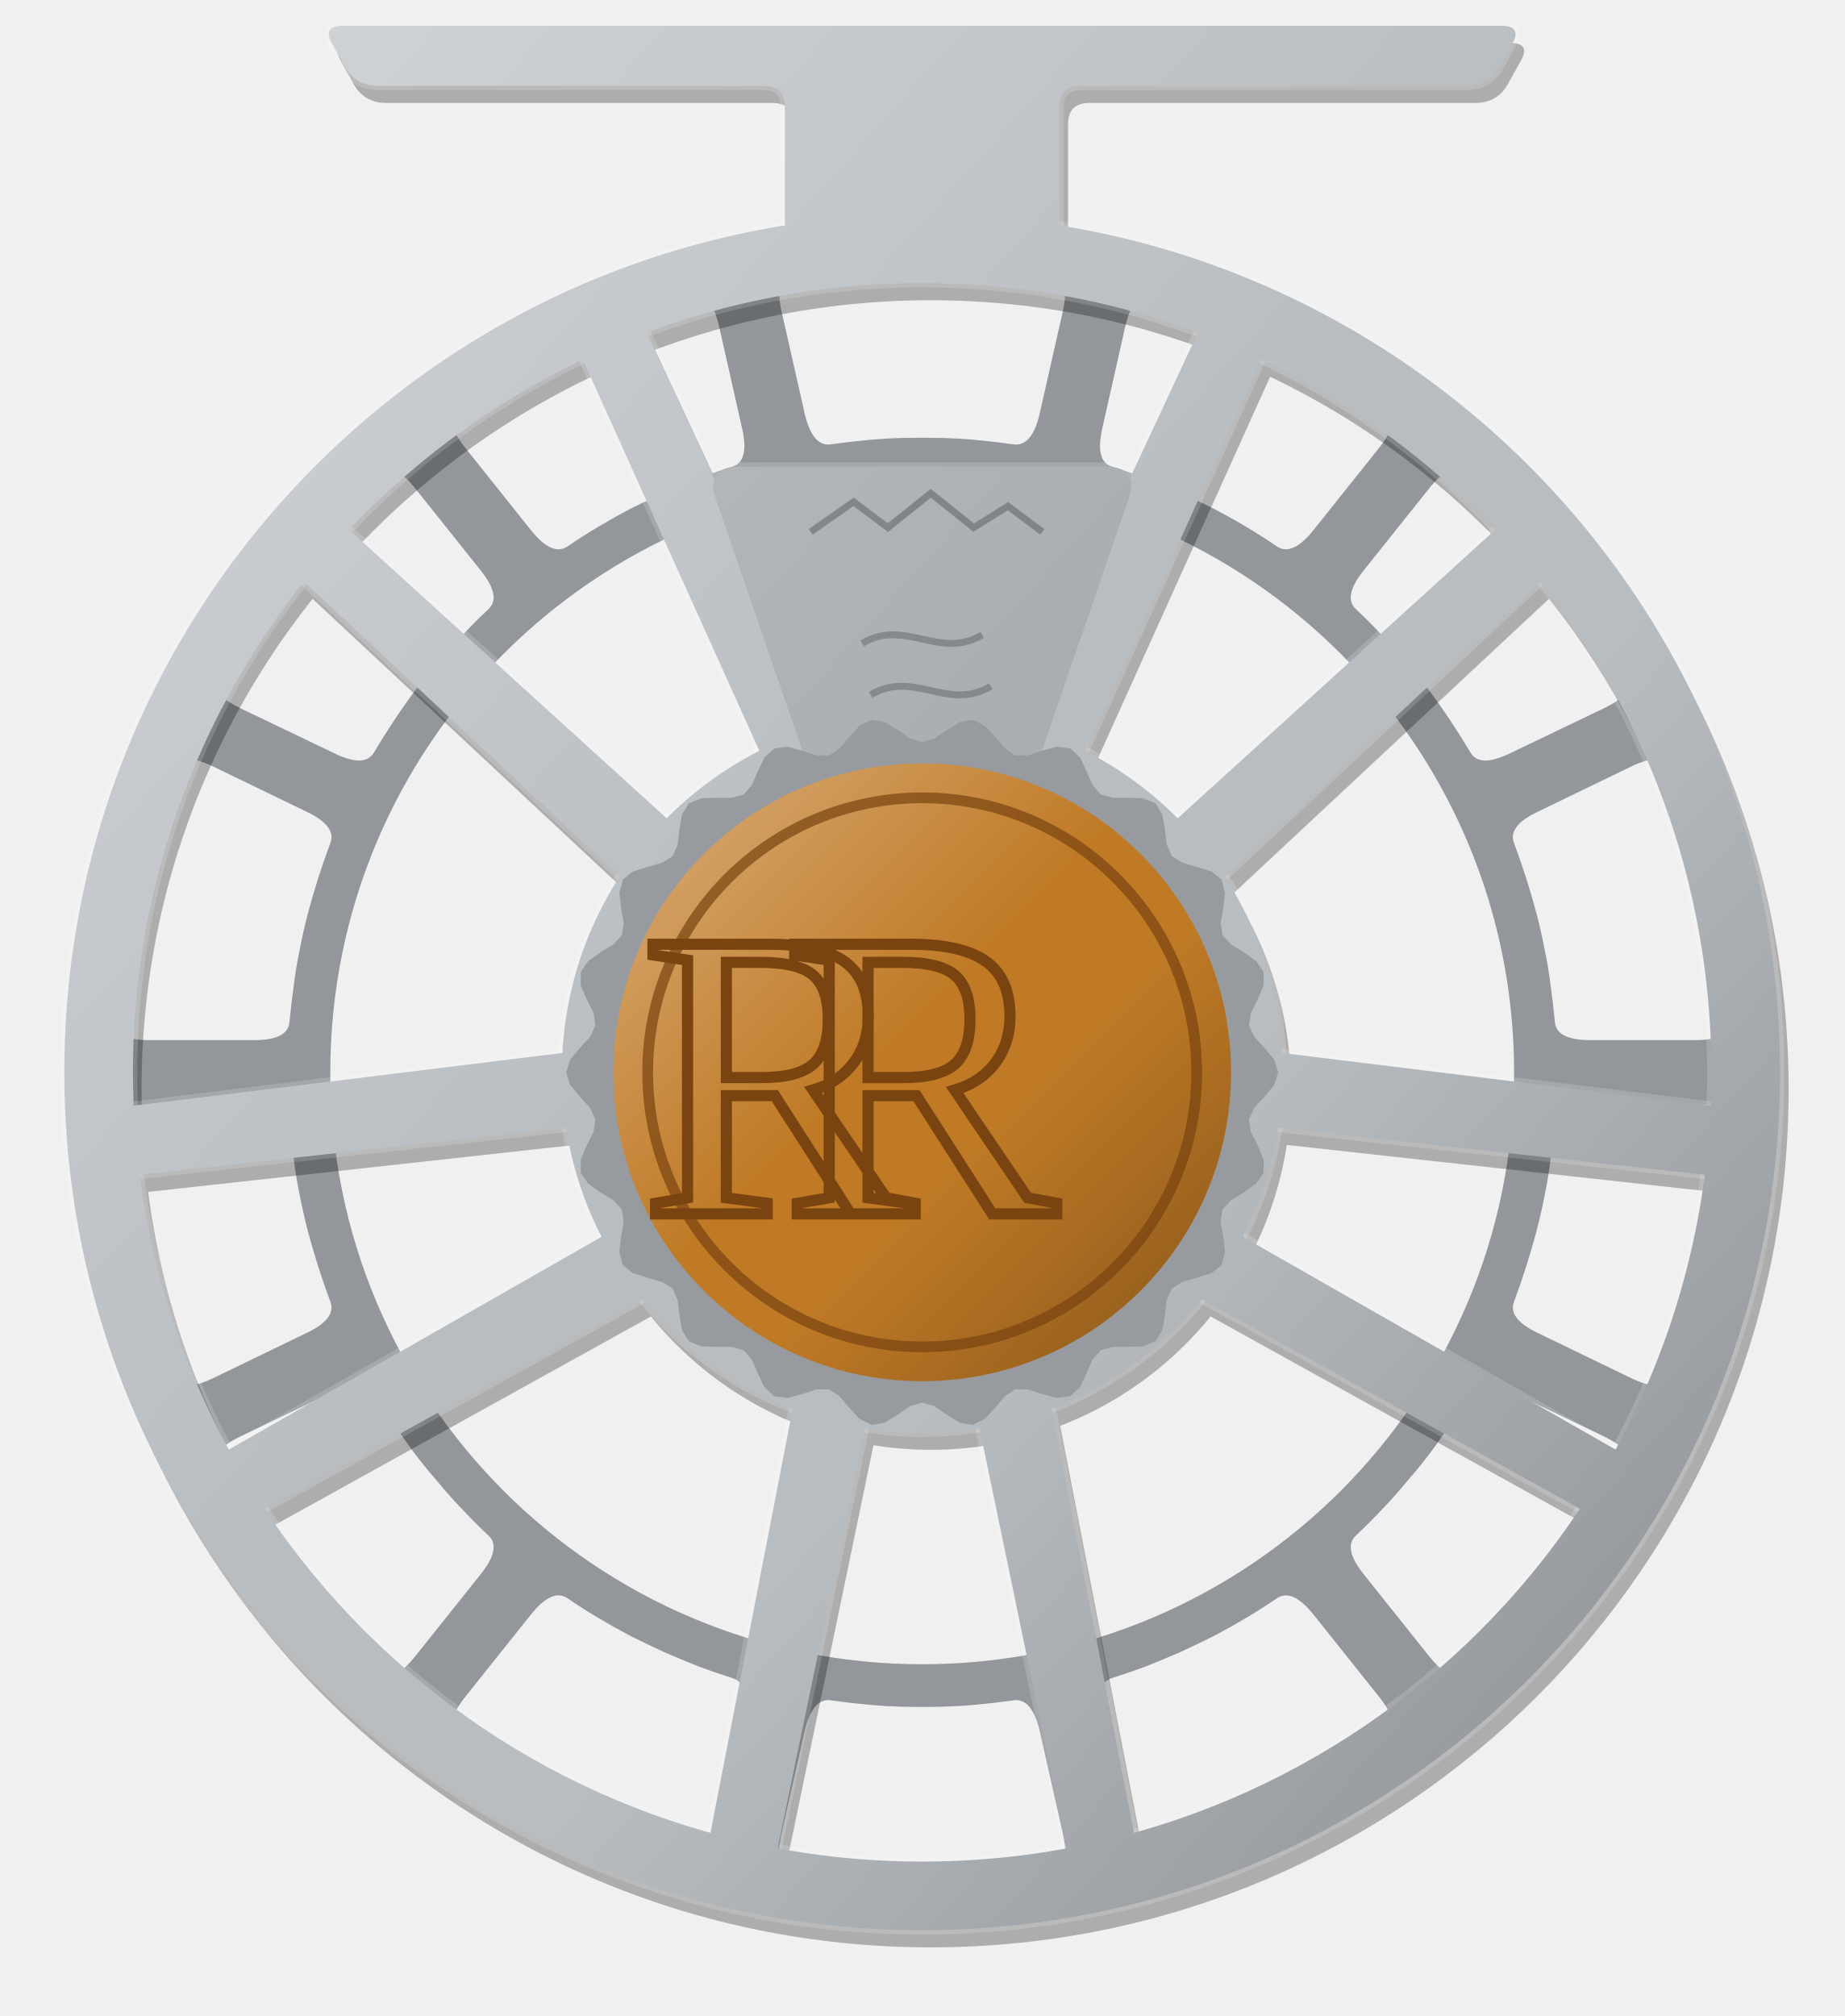
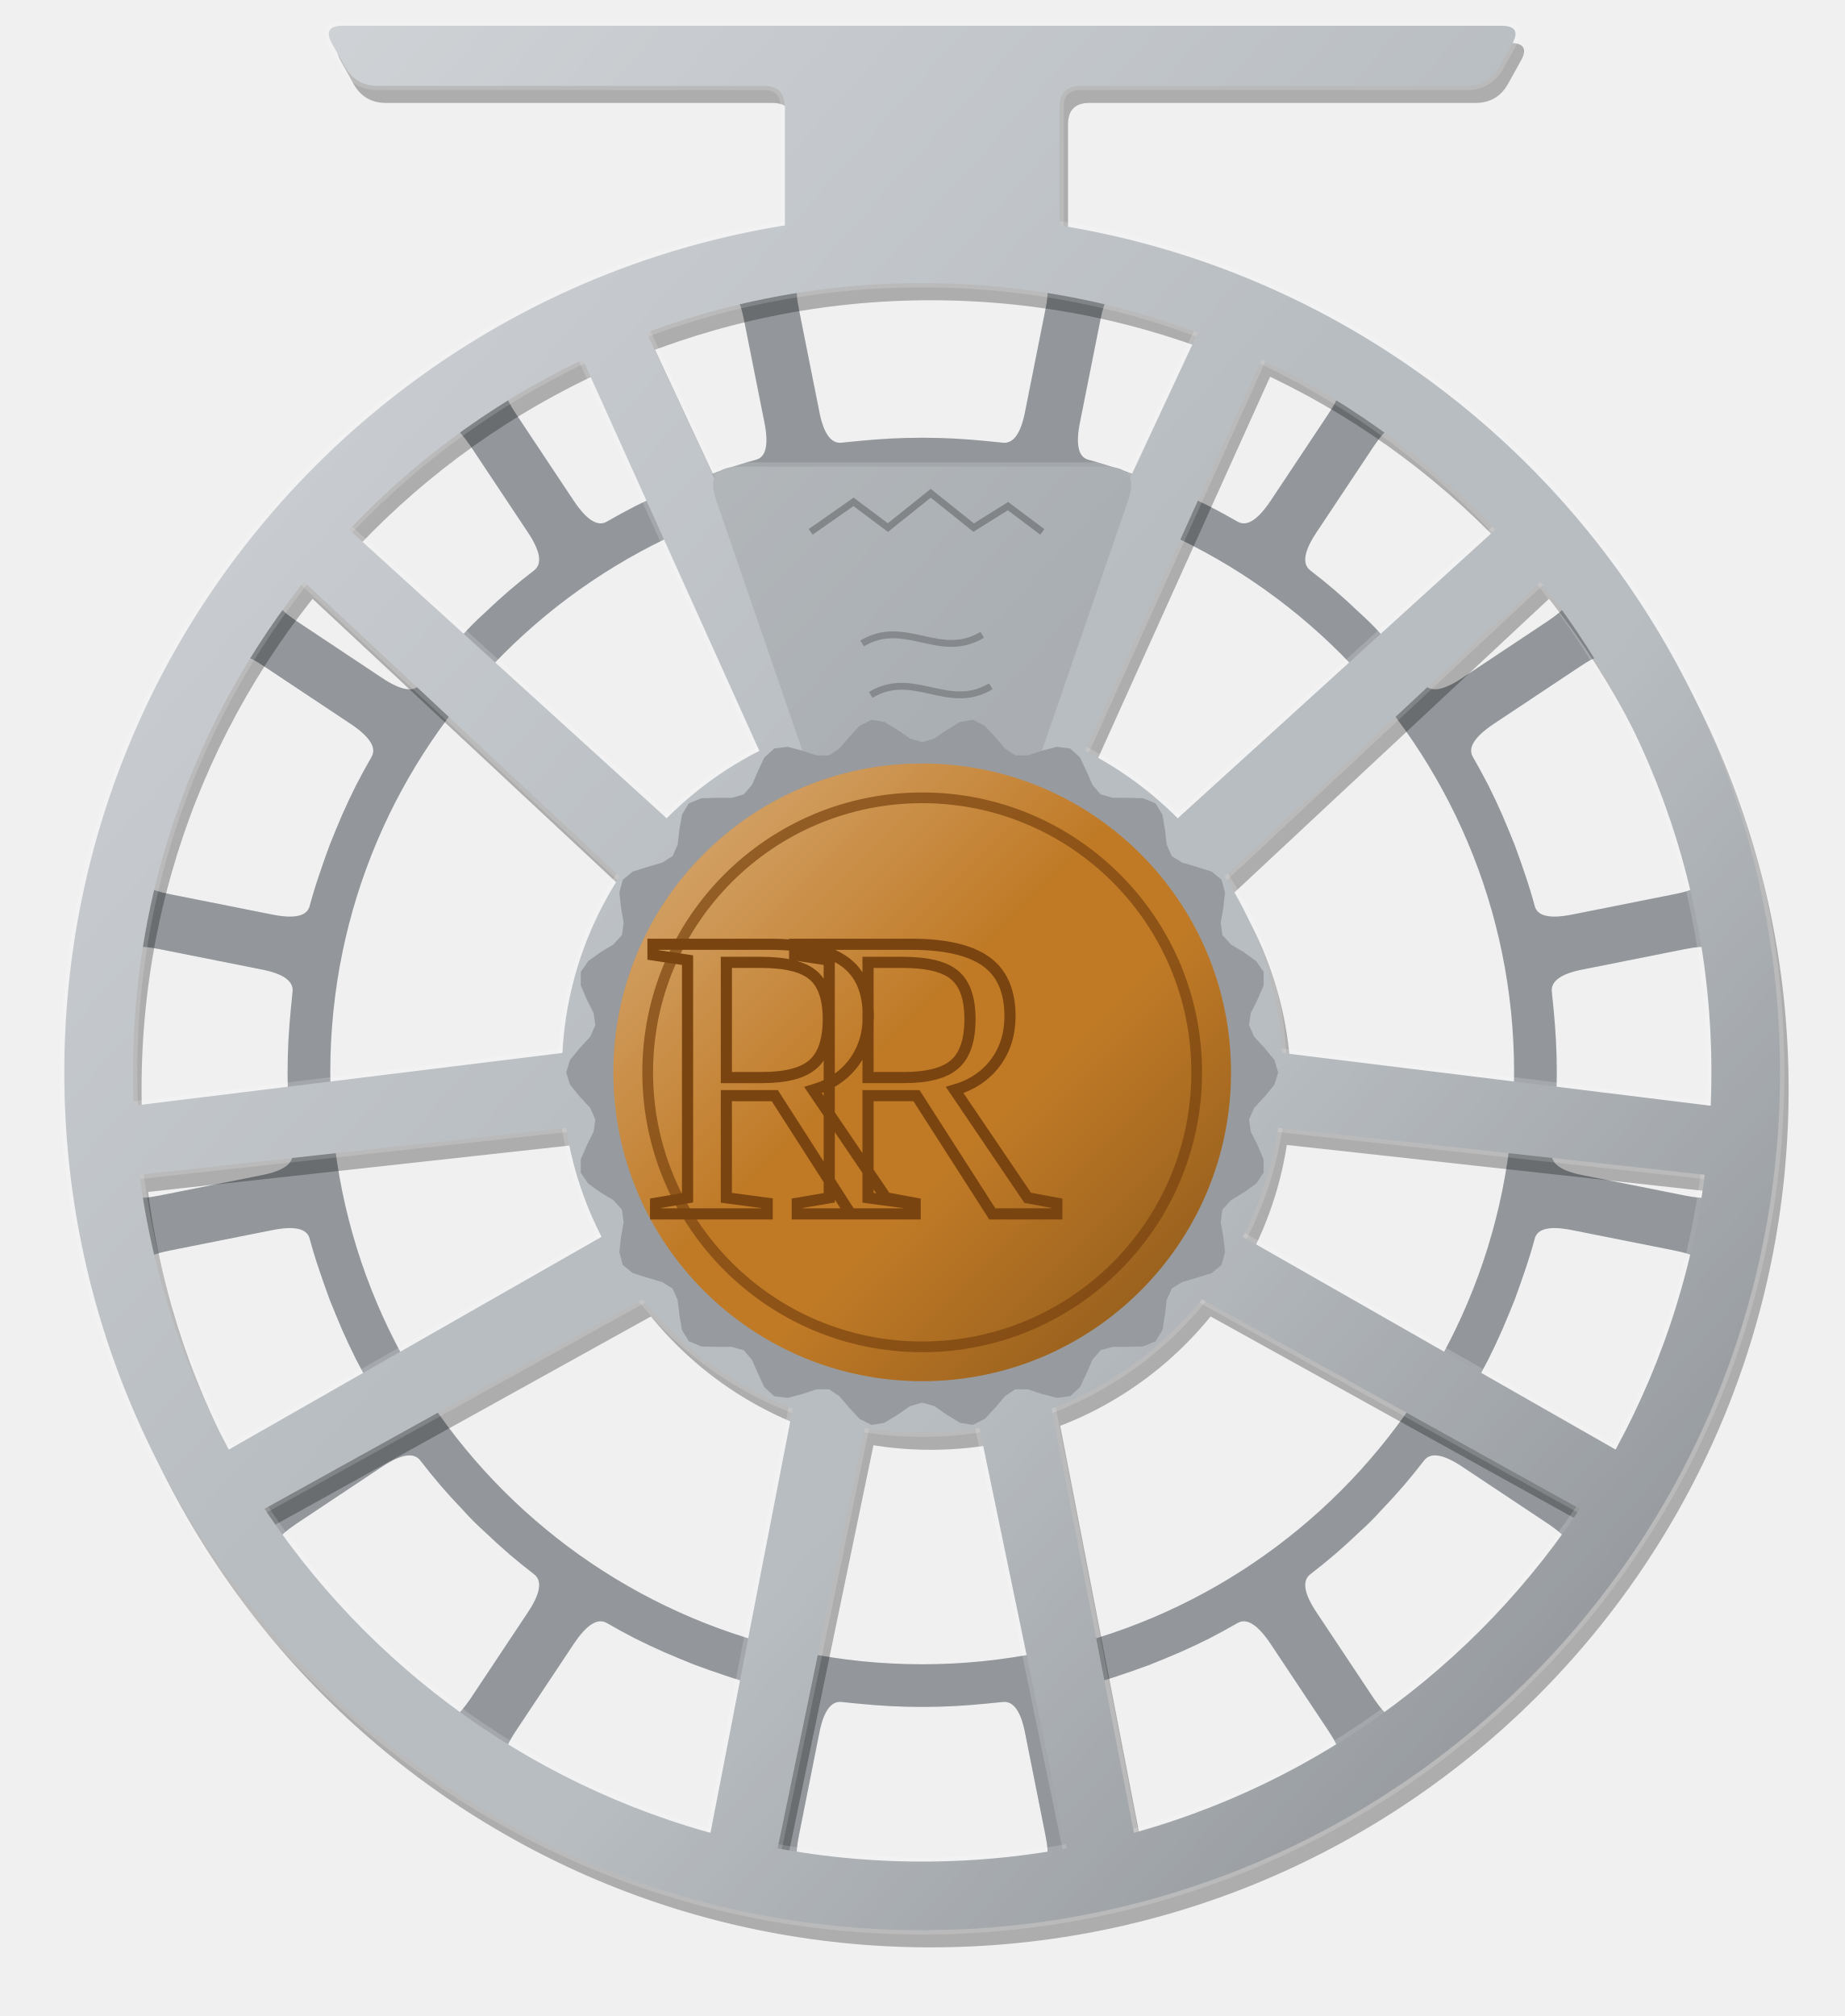
<svg xmlns="http://www.w3.org/2000/svg" viewBox="-215 -250 430 470" color="#b8bdc2">
  <defs>
    <linearGradient id="sheen" x1="0" y1="0" x2="1" y2="1">
      <stop offset="0" stop-color="#fff" stop-opacity=".4" />
      <stop offset=".45" stop-color="#fff" stop-opacity="0" />
      <stop offset=".6" stop-color="#000" stop-opacity="0" />
      <stop offset="1" stop-color="#000" stop-opacity=".3" />
    </linearGradient>
    <g id="back" fill-rule="evenodd">
-       <path d="M-186 0a186 186 0 1 0 372 0a186 186 0 1 0 -372 0ZM-138 0a138 138 0 1 0 276 0a138 138 0 1 0 -276 0ZM47.3 -173.7Q49.1 -181.5 52.4 -180.5L52.4 -180.5Q55.8 -179.5 59.1 -178.4L59.1 -178.4Q62.4 -177.4 65.6 -176.1L65.6 -176.1Q68.9 -174.9 72.1 -173.6L72.1 -173.6Q75.3 -172.3 78.4 -170.8L78.4 -170.8Q81.6 -169.4 84.7 -167.8L84.7 -167.8Q87.8 -166.3 90.8 -164.6L90.8 -164.6Q93.8 -162.9 96.8 -161.1L96.8 -161.1Q99.8 -159.3 102.7 -157.4L102.7 -157.4Q105.6 -155.5 108.4 -153.5L108.4 -153.5Q111.3 -151.5 106.3 -145.3L91.3 -126.5Q86.3 -120.2 82.7 -122.6L82.7 -122.6Q79.2 -125 75.5 -127.2L75.5 -127.2Q71.8 -129.4 68 -131.4L68 -131.4Q64.2 -133.3 60.3 -135.1L60.3 -135.1Q56.4 -136.8 52.4 -138.4L52.4 -138.4Q48.4 -139.9 44.3 -141.2L44.3 -141.2Q40.2 -142.4 42 -150.2ZM118 -135.9Q123 -142.2 125.6 -139.9L125.6 -139.9Q128.1 -137.6 130.6 -135.1L130.6 -135.1Q133.1 -132.7 135.5 -130.2L135.5 -130.2Q137.9 -127.7 140.3 -125.1L140.3 -125.1Q142.6 -122.6 144.8 -119.9L144.8 -119.9Q147 -117.2 149.1 -114.5L149.1 -114.5Q151.2 -111.7 153.2 -108.9L153.2 -108.9Q155.2 -106.1 157.1 -103.2L157.1 -103.2Q159 -100.3 160.8 -97.3L160.8 -97.3Q162.6 -94.3 164.3 -91.3L164.3 -91.3Q166 -88.3 158.8 -84.8L137.1 -74.4Q129.9 -70.9 127.8 -74.6L127.8 -74.6Q125.6 -78.3 123.2 -81.9L123.2 -81.9Q120.9 -85.4 118.3 -88.9L118.3 -88.9Q115.7 -92.3 112.9 -95.5L112.9 -95.5Q110.2 -98.8 107.2 -101.9L107.2 -101.9Q104.3 -105 101.1 -108L101.1 -108Q98 -110.9 103 -117.1ZM165.3 -71.3Q172.5 -74.7 173.8 -71.5L173.8 -71.5Q175.1 -68.3 176.3 -65.1L176.3 -65.1Q177.5 -61.8 178.6 -58.5L178.6 -58.5Q179.7 -55.2 180.7 -51.9L180.7 -51.9Q181.6 -48.6 182.5 -45.2L182.5 -45.2Q183.3 -41.8 184 -38.4L184 -38.4Q184.7 -35 185.3 -31.6L185.3 -31.6Q185.9 -28.2 186.3 -24.8L186.3 -24.8Q186.8 -21.3 187.1 -17.9L187.1 -17.9Q187.4 -14.4 187.6 -11L187.6 -11Q187.9 -7.5 179.9 -7.5L155.8 -7.5Q147.8 -7.5 147.5 -11.8L147.5 -11.8Q147.1 -16 146.5 -20.3L146.5 -20.3Q146 -24.5 145.1 -28.7L145.1 -28.7Q144.3 -32.9 143.2 -37.1L143.2 -37.1Q142.1 -41.2 140.8 -45.3L140.8 -45.3Q139.5 -49.4 138 -53.4L138 -53.4Q136.4 -57.4 143.6 -60.8ZM179.9 7.5Q187.9 7.5 187.6 11L187.6 11Q187.4 14.4 187.1 17.9L187.1 17.9Q186.8 21.3 186.3 24.8L186.3 24.8Q185.9 28.2 185.3 31.6L185.3 31.6Q184.7 35 184 38.4L184 38.4Q183.3 41.8 182.5 45.2L182.5 45.2Q181.6 48.6 180.7 51.9L180.7 51.9Q179.7 55.2 178.6 58.5L178.6 58.5Q177.5 61.8 176.3 65.1L176.3 65.1Q175.1 68.3 173.8 71.5L173.8 71.5Q172.5 74.7 165.3 71.3L143.6 60.8Q136.4 57.4 138 53.4L138 53.4Q139.5 49.4 140.8 45.3L140.8 45.3Q142.1 41.2 143.2 37.1L143.2 37.1Q144.3 32.9 145.1 28.7L145.1 28.7Q146 24.5 146.5 20.3L146.5 20.3Q147.1 16 147.5 11.8L147.5 11.8Q147.8 7.5 155.8 7.5ZM158.8 84.8Q166 88.3 164.3 91.3L164.3 91.3Q162.6 94.3 160.8 97.3L160.8 97.3Q159 100.3 157.1 103.2L157.1 103.2Q155.2 106.1 153.2 108.9L153.2 108.9Q151.2 111.7 149.1 114.5L149.1 114.5Q147 117.2 144.8 119.9L144.8 119.9Q142.6 122.6 140.3 125.1L140.3 125.1Q137.9 127.7 135.5 130.2L135.5 130.2Q133.1 132.7 130.6 135.1L130.6 135.1Q128.1 137.6 125.6 139.9L125.6 139.9Q123 142.2 118 135.9L103 117.1Q98 110.9 101.1 108L101.1 108Q104.3 105 107.2 101.9L107.2 101.9Q110.2 98.8 112.9 95.5L112.9 95.5Q115.7 92.3 118.3 88.9L118.3 88.9Q120.9 85.4 123.2 81.9L123.2 81.9Q125.6 78.3 127.8 74.6L127.8 74.6Q129.9 70.9 137.1 74.4ZM106.3 145.3Q111.3 151.5 108.4 153.5L108.4 153.5Q105.6 155.5 102.7 157.4L102.7 157.4Q99.8 159.3 96.8 161.1L96.8 161.1Q93.8 162.9 90.8 164.6L90.8 164.6Q87.8 166.3 84.7 167.8L84.7 167.8Q81.6 169.4 78.4 170.8L78.4 170.8Q75.3 172.3 72.1 173.6L72.1 173.6Q68.9 174.9 65.6 176.1L65.6 176.1Q62.4 177.4 59.1 178.4L59.1 178.4Q55.8 179.5 52.4 180.5L52.4 180.5Q49.1 181.5 47.3 173.7L42 150.2Q40.2 142.4 44.3 141.2L44.3 141.2Q48.4 139.9 52.4 138.4L52.4 138.4Q56.4 136.8 60.3 135.1L60.3 135.1Q64.2 133.3 68 131.4L68 131.4Q71.8 129.4 75.5 127.2L75.5 127.2Q79.2 125 82.7 122.6L82.7 122.6Q86.3 120.2 91.3 126.5ZM32.7 177Q34.5 184.8 31.1 185.4L31.1 185.4Q27.6 186 24.2 186.4L24.2 186.4Q20.8 186.8 17.3 187.2L17.3 187.2Q13.9 187.5 10.4 187.7L10.4 187.7Q6.9 187.9 3.5 187.9L3.5 187.9Q0 188 -3.5 187.9L-3.5 187.9Q-6.9 187.9 -10.4 187.7L-10.4 187.7Q-13.9 187.5 -17.3 187.2L-17.3 187.2Q-20.8 186.8 -24.2 186.4L-24.2 186.4Q-27.6 186 -31.1 185.4L-31.1 185.4Q-34.5 184.8 -32.7 177L-27.4 153.6Q-25.6 145.8 -21.3 146.4L-21.3 146.4Q-17.1 147 -12.8 147.4L-12.8 147.4Q-8.6 147.8 -4.3 147.9L-4.3 147.9Q0 148 4.3 147.9L4.3 147.9Q8.6 147.8 12.8 147.4L12.8 147.4Q17.1 147 21.3 146.4L21.3 146.4Q25.6 145.8 27.4 153.6ZM-47.3 173.7Q-49.1 181.5 -52.4 180.5L-52.4 180.5Q-55.8 179.5 -59.1 178.4L-59.1 178.4Q-62.4 177.4 -65.6 176.1L-65.6 176.1Q-68.9 174.9 -72.1 173.6L-72.1 173.6Q-75.3 172.3 -78.4 170.8L-78.4 170.8Q-81.6 169.4 -84.7 167.8L-84.7 167.8Q-87.8 166.3 -90.8 164.6L-90.8 164.6Q-93.8 162.9 -96.8 161.1L-96.8 161.1Q-99.8 159.3 -102.7 157.4L-102.7 157.4Q-105.6 155.5 -108.4 153.5L-108.4 153.5Q-111.3 151.5 -106.3 145.3L-91.3 126.5Q-86.3 120.2 -82.7 122.6L-82.7 122.6Q-79.2 125 -75.5 127.2L-75.5 127.2Q-71.8 129.4 -68 131.4L-68 131.4Q-64.2 133.3 -60.3 135.1L-60.3 135.1Q-56.4 136.8 -52.4 138.4L-52.4 138.4Q-48.4 139.9 -44.3 141.2L-44.3 141.2Q-40.2 142.4 -42 150.2ZM-118 135.9Q-123 142.2 -125.6 139.9L-125.6 139.9Q-128.1 137.6 -130.6 135.1L-130.6 135.1Q-133.1 132.7 -135.5 130.2L-135.5 130.2Q-137.9 127.7 -140.3 125.1L-140.3 125.1Q-142.6 122.6 -144.8 119.9L-144.8 119.9Q-147 117.2 -149.1 114.5L-149.1 114.5Q-151.2 111.7 -153.2 108.9L-153.2 108.9Q-155.2 106.1 -157.1 103.2L-157.1 103.2Q-159 100.3 -160.8 97.3L-160.8 97.3Q-162.6 94.3 -164.3 91.3L-164.3 91.3Q-166 88.3 -158.8 84.8L-137.1 74.4Q-129.9 70.9 -127.8 74.6L-127.8 74.6Q-125.6 78.3 -123.2 81.9L-123.2 81.9Q-120.9 85.4 -118.3 88.9L-118.3 88.9Q-115.7 92.3 -112.9 95.5L-112.9 95.5Q-110.2 98.8 -107.2 101.9L-107.2 101.9Q-104.3 105 -101.1 108L-101.1 108Q-98 110.9 -103 117.1ZM-165.3 71.3Q-172.5 74.7 -173.8 71.5L-173.8 71.5Q-175.1 68.3 -176.3 65.1L-176.3 65.1Q-177.5 61.8 -178.6 58.5L-178.6 58.5Q-179.7 55.2 -180.7 51.9L-180.7 51.9Q-181.6 48.6 -182.5 45.2L-182.5 45.2Q-183.3 41.8 -184 38.4L-184 38.4Q-184.7 35 -185.3 31.6L-185.3 31.6Q-185.9 28.2 -186.3 24.8L-186.3 24.8Q-186.8 21.3 -187.1 17.9L-187.1 17.9Q-187.4 14.4 -187.6 11L-187.6 11Q-187.9 7.5 -179.9 7.5L-155.8 7.5Q-147.8 7.5 -147.5 11.8L-147.5 11.8Q-147.1 16 -146.5 20.3L-146.5 20.3Q-146 24.5 -145.1 28.7L-145.1 28.7Q-144.3 32.9 -143.2 37.1L-143.2 37.1Q-142.1 41.2 -140.8 45.3L-140.8 45.3Q-139.5 49.4 -138 53.4L-138 53.4Q-136.4 57.4 -143.6 60.8ZM-179.9 -7.5Q-187.9 -7.5 -187.6 -11L-187.6 -11Q-187.4 -14.4 -187.1 -17.9L-187.1 -17.9Q-186.8 -21.3 -186.3 -24.8L-186.3 -24.8Q-185.9 -28.2 -185.3 -31.6L-185.3 -31.6Q-184.7 -35 -184 -38.4L-184 -38.4Q-183.3 -41.8 -182.5 -45.2L-182.5 -45.2Q-181.6 -48.6 -180.7 -51.9L-180.7 -51.9Q-179.7 -55.2 -178.6 -58.5L-178.6 -58.5Q-177.5 -61.8 -176.3 -65.1L-176.3 -65.1Q-175.1 -68.3 -173.8 -71.5L-173.8 -71.5Q-172.5 -74.7 -165.3 -71.3L-143.6 -60.8Q-136.4 -57.4 -138 -53.4L-138 -53.4Q-139.5 -49.4 -140.8 -45.3L-140.8 -45.3Q-142.1 -41.2 -143.2 -37.1L-143.2 -37.1Q-144.3 -32.9 -145.1 -28.7L-145.1 -28.7Q-146 -24.5 -146.5 -20.3L-146.5 -20.3Q-147.1 -16 -147.5 -11.8L-147.5 -11.8Q-147.8 -7.5 -155.8 -7.5ZM-158.8 -84.8Q-166 -88.3 -164.3 -91.3L-164.3 -91.3Q-162.6 -94.3 -160.8 -97.3L-160.8 -97.3Q-159 -100.3 -157.1 -103.2L-157.1 -103.2Q-155.2 -106.1 -153.2 -108.9L-153.2 -108.9Q-151.2 -111.7 -149.1 -114.5L-149.1 -114.5Q-147 -117.2 -144.8 -119.9L-144.8 -119.9Q-142.6 -122.6 -140.3 -125.1L-140.3 -125.1Q-137.9 -127.7 -135.5 -130.2L-135.5 -130.2Q-133.1 -132.7 -130.6 -135.1L-130.6 -135.1Q-128.1 -137.6 -125.6 -139.9L-125.6 -139.9Q-123 -142.2 -118 -135.9L-103 -117.1Q-98 -110.9 -101.1 -108L-101.1 -108Q-104.3 -105 -107.2 -101.9L-107.2 -101.9Q-110.2 -98.8 -112.9 -95.5L-112.9 -95.5Q-115.7 -92.3 -118.3 -88.9L-118.3 -88.9Q-120.9 -85.4 -123.2 -81.9L-123.2 -81.9Q-125.6 -78.3 -127.8 -74.6L-127.8 -74.6Q-129.9 -70.9 -137.1 -74.4ZM-106.3 -145.3Q-111.3 -151.5 -108.4 -153.5L-108.4 -153.5Q-105.6 -155.5 -102.7 -157.4L-102.7 -157.4Q-99.8 -159.3 -96.8 -161.1L-96.8 -161.1Q-93.8 -162.9 -90.8 -164.6L-90.8 -164.6Q-87.8 -166.3 -84.7 -167.8L-84.7 -167.8Q-81.6 -169.4 -78.4 -170.8L-78.4 -170.8Q-75.3 -172.3 -72.1 -173.6L-72.1 -173.6Q-68.9 -174.9 -65.6 -176.1L-65.6 -176.1Q-62.4 -177.4 -59.1 -178.4L-59.1 -178.4Q-55.8 -179.5 -52.4 -180.5L-52.4 -180.5Q-49.1 -181.5 -47.3 -173.7L-42 -150.2Q-40.2 -142.4 -44.3 -141.2L-44.3 -141.2Q-48.4 -139.9 -52.4 -138.4L-52.4 -138.4Q-56.4 -136.8 -60.3 -135.1L-60.3 -135.1Q-64.2 -133.3 -68 -131.4L-68 -131.4Q-71.8 -129.4 -75.5 -127.2L-75.5 -127.2Q-79.2 -125 -82.7 -122.6L-82.7 -122.6Q-86.3 -120.2 -91.3 -126.5ZM-32.7 -177Q-34.5 -184.8 -31.1 -185.4L-31.1 -185.4Q-27.6 -186 -24.2 -186.4L-24.2 -186.4Q-20.8 -186.8 -17.3 -187.2L-17.3 -187.2Q-13.9 -187.5 -10.4 -187.7L-10.4 -187.7Q-6.9 -187.9 -3.5 -187.9L-3.5 -187.9Q0 -188 3.5 -187.9L3.5 -187.9Q6.9 -187.9 10.4 -187.7L10.4 -187.7Q13.9 -187.5 17.3 -187.2L17.3 -187.2Q20.8 -186.8 24.2 -186.4L24.2 -186.4Q27.6 -186 31.1 -185.4L31.1 -185.4Q34.5 -184.8 32.7 -177L27.4 -153.6Q25.6 -145.8 21.3 -146.4L21.3 -146.4Q17.1 -147 12.8 -147.4L12.8 -147.4Q8.6 -147.8 4.3 -147.9L4.3 -147.9Q0 -148 -4.3 -147.9L-4.3 -147.9Q-8.6 -147.8 -12.8 -147.4L-12.8 -147.4Q-17.1 -147 -21.3 -146.4L-21.3 -146.4Q-25.6 -145.8 -27.4 -153.6Z" />
+       <path d="M-186 0a186 186 0 1 0 372 0a186 186 0 1 0 -372 0ZM-138 0a138 138 0 1 0 276 0a138 138 0 1 0 -276 0ZM41.5 -175.2Q43 -183 46 -182.3L46 -182.3Q48.9 -181.5 51.9 -180.7L51.9 -180.7Q54.8 -179.8 57.7 -178.9L57.7 -178.9Q60.6 -178 63.4 -177L63.4 -177Q66.3 -175.9 69.1 -174.8L69.1 -174.8Q71.9 -173.7 74.7 -172.5L74.7 -172.5Q77.5 -171.3 80.3 -170L80.3 -170Q83 -168.7 85.7 -167.3L85.7 -167.3Q88.4 -165.9 91.1 -164.4L91.1 -164.4Q93.8 -163 96.4 -161.4L96.4 -161.4Q99 -159.8 94.5 -153.2L81.2 -133.2Q76.7 -126.5 73.5 -128.4L73.5 -128.4Q70.2 -130.3 66.9 -132L66.9 -132Q63.5 -133.7 60.1 -135.2L60.1 -135.2Q56.6 -136.7 53.1 -138.1L53.1 -138.1Q49.6 -139.4 46 -140.6L46 -140.6Q42.5 -141.8 38.8 -142.8L38.8 -142.8Q35.2 -143.7 36.8 -151.6ZM105.3 -146Q109.8 -152.6 112.2 -150.8L112.2 -150.8Q114.7 -149 117 -147.1L117 -147.1Q119.4 -145.2 121.7 -143.2L121.7 -143.2Q124.1 -141.3 126.3 -139.2L126.3 -139.2Q128.6 -137.2 130.8 -135.1L130.8 -135.1Q132.9 -132.9 135.1 -130.8L135.1 -130.8Q137.2 -128.6 139.2 -126.3L139.2 -126.3Q141.3 -124.1 143.2 -121.7L143.2 -121.7Q145.2 -119.4 147.1 -117L147.1 -117Q149 -114.7 150.8 -112.2L150.8 -112.2Q152.6 -109.8 146 -105.3L126 -92Q119.3 -87.5 117 -90.5L117 -90.5Q114.7 -93.5 112.3 -96.3L112.3 -96.3Q109.8 -99.2 107.2 -101.9L107.2 -101.9Q104.7 -104.7 101.9 -107.2L101.9 -107.2Q99.2 -109.8 96.3 -112.3L96.3 -112.3Q93.5 -114.7 90.5 -117L90.5 -117Q87.5 -119.3 92 -126ZM153.2 -94.5Q159.8 -99 161.4 -96.4L161.4 -96.4Q163 -93.8 164.4 -91.1L164.4 -91.1Q165.9 -88.4 167.3 -85.7L167.3 -85.7Q168.7 -83 170 -80.3L170 -80.3Q171.3 -77.5 172.5 -74.7L172.5 -74.7Q173.7 -71.9 174.8 -69.1L174.8 -69.1Q175.9 -66.3 177 -63.4L177 -63.4Q178 -60.6 178.9 -57.7L178.9 -57.7Q179.8 -54.8 180.7 -51.9L180.7 -51.9Q181.5 -48.9 182.3 -46L182.3 -46Q183 -43 175.2 -41.5L151.6 -36.8Q143.7 -35.2 142.8 -38.8L142.8 -38.8Q141.8 -42.5 140.6 -46L140.6 -46Q139.4 -49.6 138.1 -53.1L138.1 -53.1Q136.7 -56.6 135.2 -60.1L135.2 -60.1Q133.7 -63.5 132 -66.9L132 -66.9Q130.3 -70.2 128.4 -73.5L128.4 -73.5Q126.5 -76.7 133.2 -81.2ZM177.7 -28.7Q185.5 -30.3 186 -27.3L186 -27.3Q186.4 -24.3 186.8 -21.2L186.8 -21.2Q187.1 -18.2 187.4 -15.2L187.4 -15.2Q187.6 -12.2 187.8 -9.1L187.8 -9.1Q187.9 -6.1 188 -3L188 -3Q188 0 188 3L188 3Q187.9 6.1 187.8 9.1L187.8 9.1Q187.6 12.2 187.4 15.2L187.4 15.2Q187.1 18.2 186.8 21.2L186.8 21.2Q186.4 24.3 186 27.3L186 27.3Q185.5 30.3 177.7 28.7L154.1 24Q146.3 22.5 146.8 18.7L146.8 18.7Q147.2 15 147.5 11.3L147.5 11.3Q147.8 7.5 147.9 3.8L147.9 3.8Q148 0 147.9 -3.8L147.9 -3.8Q147.8 -7.5 147.5 -11.3L147.5 -11.3Q147.2 -15 146.8 -18.7L146.8 -18.7Q146.3 -22.5 154.1 -24ZM175.2 41.5Q183 43 182.3 46L182.3 46Q181.5 48.9 180.7 51.9L180.7 51.9Q179.8 54.8 178.9 57.7L178.9 57.7Q178 60.6 177 63.4L177 63.4Q175.9 66.3 174.8 69.1L174.8 69.1Q173.7 71.9 172.5 74.7L172.5 74.7Q171.3 77.5 170 80.3L170 80.3Q168.7 83 167.3 85.7L167.3 85.7Q165.9 88.4 164.4 91.1L164.4 91.1Q163 93.8 161.4 96.4L161.4 96.4Q159.8 99 153.2 94.5L133.2 81.2Q126.5 76.7 128.4 73.5L128.4 73.5Q130.3 70.2 132 66.9L132 66.9Q133.7 63.5 135.2 60.1L135.2 60.1Q136.7 56.6 138.1 53.1L138.1 53.1Q139.4 49.6 140.6 46L140.6 46Q141.8 42.5 142.8 38.8L142.8 38.8Q143.7 35.2 151.6 36.8ZM146 105.3Q152.6 109.8 150.8 112.2L150.8 112.2Q149 114.7 147.1 117L147.1 117Q145.2 119.4 143.2 121.7L143.2 121.7Q141.3 124.1 139.2 126.3L139.2 126.3Q137.2 128.6 135.1 130.8L135.1 130.8Q132.9 132.9 130.8 135.1L130.8 135.1Q128.6 137.2 126.3 139.2L126.3 139.2Q124.1 141.3 121.7 143.2L121.7 143.2Q119.4 145.2 117 147.1L117 147.1Q114.7 149 112.2 150.8L112.2 150.8Q109.8 152.6 105.3 146L92 126Q87.5 119.3 90.5 117L90.5 117Q93.5 114.7 96.3 112.3L96.3 112.3Q99.2 109.8 101.9 107.2L101.9 107.2Q104.7 104.7 107.2 101.9L107.2 101.9Q109.8 99.2 112.3 96.3L112.3 96.3Q114.7 93.5 117 90.5L117 90.5Q119.3 87.5 126 92ZM94.5 153.2Q99 159.8 96.4 161.4L96.4 161.4Q93.8 163 91.1 164.4L91.1 164.4Q88.4 165.9 85.7 167.3L85.7 167.3Q83 168.7 80.3 170L80.3 170Q77.5 171.3 74.7 172.5L74.7 172.5Q71.9 173.7 69.1 174.8L69.1 174.8Q66.3 175.9 63.4 177L63.4 177Q60.6 178 57.7 178.9L57.7 178.9Q54.8 179.8 51.9 180.7L51.9 180.7Q48.9 181.5 46 182.3L46 182.3Q43 183 41.5 175.2L36.8 151.6Q35.2 143.7 38.8 142.8L38.8 142.8Q42.5 141.8 46 140.6L46 140.6Q49.6 139.4 53.1 138.1L53.1 138.1Q56.6 136.7 60.1 135.2L60.1 135.2Q63.5 133.7 66.9 132L66.9 132Q70.2 130.3 73.5 128.4L73.5 128.4Q76.7 126.5 81.2 133.2ZM28.7 177.7Q30.3 185.5 27.3 186L27.3 186Q24.3 186.4 21.2 186.8L21.2 186.8Q18.2 187.1 15.2 187.4L15.2 187.4Q12.2 187.6 9.1 187.8L9.1 187.8Q6.1 187.9 3 188L3 188Q0 188 -3 188L-3 188Q-6.1 187.9 -9.1 187.8L-9.1 187.8Q-12.2 187.6 -15.2 187.4L-15.2 187.4Q-18.2 187.1 -21.2 186.8L-21.2 186.8Q-24.3 186.4 -27.3 186L-27.3 186Q-30.3 185.5 -28.7 177.7L-24 154.1Q-22.5 146.3 -18.7 146.8L-18.7 146.8Q-15 147.2 -11.3 147.5L-11.3 147.5Q-7.5 147.8 -3.8 147.9L-3.8 147.9Q0 148 3.8 147.9L3.8 147.9Q7.5 147.8 11.3 147.5L11.3 147.5Q15 147.2 18.7 146.8L18.7 146.8Q22.5 146.3 24 154.1ZM-41.5 175.2Q-43 183 -46 182.3L-46 182.3Q-48.9 181.5 -51.9 180.7L-51.9 180.7Q-54.8 179.8 -57.7 178.9L-57.7 178.9Q-60.6 178 -63.4 177L-63.4 177Q-66.3 175.9 -69.1 174.8L-69.1 174.8Q-71.9 173.7 -74.7 172.5L-74.7 172.5Q-77.5 171.3 -80.3 170L-80.3 170Q-83 168.7 -85.7 167.3L-85.7 167.3Q-88.4 165.9 -91.1 164.4L-91.1 164.4Q-93.8 163 -96.4 161.4L-96.4 161.4Q-99 159.8 -94.5 153.2L-81.2 133.2Q-76.7 126.5 -73.5 128.4L-73.5 128.4Q-70.2 130.3 -66.9 132L-66.9 132Q-63.5 133.7 -60.1 135.2L-60.1 135.2Q-56.6 136.7 -53.1 138.1L-53.1 138.1Q-49.6 139.4 -46 140.6L-46 140.6Q-42.5 141.8 -38.8 142.8L-38.8 142.8Q-35.2 143.7 -36.8 151.6ZM-105.3 146Q-109.8 152.6 -112.2 150.8L-112.2 150.8Q-114.7 149 -117 147.1L-117 147.1Q-119.4 145.2 -121.7 143.2L-121.7 143.2Q-124.1 141.3 -126.3 139.2L-126.3 139.2Q-128.6 137.2 -130.8 135.1L-130.8 135.1Q-132.9 132.9 -135.1 130.8L-135.1 130.8Q-137.2 128.6 -139.2 126.3L-139.2 126.3Q-141.3 124.1 -143.2 121.7L-143.2 121.7Q-145.2 119.4 -147.1 117L-147.1 117Q-149 114.7 -150.8 112.2L-150.8 112.2Q-152.6 109.8 -146 105.3L-126 92Q-119.3 87.5 -117 90.5L-117 90.5Q-114.7 93.5 -112.3 96.3L-112.3 96.3Q-109.8 99.2 -107.2 101.9L-107.2 101.9Q-104.7 104.7 -101.9 107.2L-101.9 107.2Q-99.2 109.8 -96.3 112.3L-96.3 112.3Q-93.5 114.7 -90.5 117L-90.5 117Q-87.5 119.3 -92 126ZM-153.2 94.5Q-159.8 99 -161.4 96.4L-161.4 96.4Q-163 93.8 -164.4 91.1L-164.4 91.1Q-165.9 88.4 -167.3 85.7L-167.3 85.7Q-168.7 83 -170 80.3L-170 80.3Q-171.3 77.5 -172.5 74.7L-172.5 74.7Q-173.7 71.9 -174.8 69.1L-174.8 69.1Q-175.9 66.3 -177 63.4L-177 63.4Q-178 60.6 -178.9 57.7L-178.9 57.7Q-179.8 54.8 -180.7 51.9L-180.7 51.9Q-181.5 48.9 -182.3 46L-182.3 46Q-183 43 -175.2 41.5L-151.6 36.8Q-143.7 35.2 -142.8 38.8L-142.8 38.8Q-141.8 42.5 -140.6 46L-140.6 46Q-139.4 49.6 -138.1 53.1L-138.1 53.1Q-136.7 56.6 -135.2 60.1L-135.2 60.1Q-133.7 63.5 -132 66.9L-132 66.9Q-130.3 70.2 -128.4 73.5L-128.4 73.5Q-126.5 76.7 -133.2 81.2ZM-177.7 28.7Q-185.5 30.3 -186 27.3L-186 27.3Q-186.4 24.3 -186.8 21.2L-186.8 21.2Q-187.1 18.2 -187.4 15.2L-187.4 15.2Q-187.6 12.2 -187.8 9.1L-187.8 9.1Q-187.9 6.1 -188 3L-188 3Q-188 0 -188 -3L-188 -3Q-187.9 -6.1 -187.8 -9.1L-187.8 -9.1Q-187.6 -12.2 -187.4 -15.2L-187.4 -15.2Q-187.1 -18.2 -186.8 -21.2L-186.8 -21.2Q-186.4 -24.3 -186 -27.3L-186 -27.3Q-185.5 -30.3 -177.7 -28.7L-154.1 -24Q-146.3 -22.5 -146.8 -18.7L-146.8 -18.7Q-147.2 -15 -147.5 -11.3L-147.5 -11.3Q-147.8 -7.5 -147.9 -3.8L-147.9 -3.8Q-148 0 -147.9 3.8L-147.9 3.8Q-147.8 7.5 -147.5 11.3L-147.5 11.3Q-147.2 15 -146.8 18.7L-146.8 18.7Q-146.3 22.5 -154.1 24ZM-175.2 -41.5Q-183 -43 -182.3 -46L-182.3 -46Q-181.5 -48.9 -180.7 -51.9L-180.7 -51.9Q-179.8 -54.8 -178.9 -57.7L-178.9 -57.7Q-178 -60.6 -177 -63.4L-177 -63.4Q-175.9 -66.3 -174.8 -69.1L-174.8 -69.1Q-173.7 -71.9 -172.5 -74.7L-172.5 -74.7Q-171.3 -77.5 -170 -80.3L-170 -80.3Q-168.7 -83 -167.3 -85.7L-167.3 -85.7Q-165.9 -88.4 -164.4 -91.1L-164.4 -91.1Q-163 -93.8 -161.4 -96.4L-161.4 -96.4Q-159.8 -99 -153.2 -94.5L-133.2 -81.2Q-126.5 -76.7 -128.4 -73.5L-128.4 -73.5Q-130.3 -70.2 -132 -66.9L-132 -66.9Q-133.7 -63.5 -135.2 -60.1L-135.2 -60.1Q-136.7 -56.6 -138.1 -53.1L-138.1 -53.1Q-139.4 -49.6 -140.6 -46L-140.6 -46Q-141.8 -42.5 -142.8 -38.8L-142.8 -38.8Q-143.7 -35.2 -151.6 -36.8ZM-146 -105.3Q-152.6 -109.8 -150.8 -112.2L-150.8 -112.2Q-149 -114.7 -147.1 -117L-147.1 -117Q-145.2 -119.4 -143.2 -121.7L-143.2 -121.7Q-141.3 -124.1 -139.2 -126.3L-139.2 -126.3Q-137.2 -128.6 -135.1 -130.8L-135.1 -130.8Q-132.9 -132.9 -130.8 -135.1L-130.8 -135.1Q-128.6 -137.2 -126.3 -139.2L-126.3 -139.2Q-124.1 -141.3 -121.7 -143.2L-121.7 -143.2Q-119.4 -145.2 -117 -147.1L-117 -147.1Q-114.7 -149 -112.2 -150.8L-112.2 -150.8Q-109.8 -152.6 -105.3 -146L-92 -126Q-87.5 -119.3 -90.5 -117L-90.5 -117Q-93.5 -114.7 -96.3 -112.3L-96.3 -112.3Q-99.2 -109.8 -101.9 -107.2L-101.9 -107.2Q-104.7 -104.7 -107.2 -101.9L-107.2 -101.9Q-109.8 -99.2 -112.3 -96.3L-112.3 -96.3Q-114.7 -93.5 -117 -90.5L-117 -90.5Q-119.3 -87.5 -126 -92ZM-94.5 -153.2Q-99 -159.8 -96.4 -161.4L-96.4 -161.4Q-93.8 -163 -91.1 -164.4L-91.1 -164.4Q-88.4 -165.9 -85.7 -167.3L-85.7 -167.3Q-83 -168.7 -80.3 -170L-80.3 -170Q-77.5 -171.3 -74.7 -172.5L-74.7 -172.5Q-71.9 -173.7 -69.1 -174.8L-69.1 -174.8Q-66.3 -175.9 -63.4 -177L-63.4 -177Q-60.6 -178 -57.7 -178.9L-57.7 -178.9Q-54.8 -179.8 -51.9 -180.7L-51.9 -180.7Q-48.9 -181.5 -46 -182.3L-46 -182.3Q-43 -183 -41.5 -175.2L-36.8 -151.6Q-35.2 -143.7 -38.8 -142.8L-38.8 -142.8Q-42.5 -141.8 -46 -140.6L-46 -140.6Q-49.6 -139.4 -53.1 -138.1L-53.1 -138.1Q-56.6 -136.7 -60.1 -135.2L-60.1 -135.2Q-63.5 -133.7 -66.9 -132L-66.9 -132Q-70.2 -130.3 -73.5 -128.4L-73.5 -128.4Q-76.7 -126.5 -81.2 -133.2ZM-28.7 -177.7Q-30.3 -185.5 -27.3 -186L-27.3 -186Q-24.3 -186.4 -21.2 -186.8L-21.2 -186.8Q-18.2 -187.1 -15.2 -187.4L-15.2 -187.4Q-12.2 -187.6 -9.1 -187.8L-9.1 -187.8Q-6.1 -187.9 -3 -188L-3 -188Q0 -188 3 -188L3 -188Q6.1 -187.9 9.1 -187.8L9.1 -187.8Q12.2 -187.6 15.2 -187.4L15.2 -187.4Q18.2 -187.1 21.2 -186.8L21.2 -186.8Q24.3 -186.4 27.3 -186L27.3 -186Q30.3 -185.5 28.7 -177.7L24 -154.1Q22.5 -146.3 18.7 -146.8L18.7 -146.8Q15 -147.2 11.3 -147.5L11.3 -147.5Q7.5 -147.8 3.8 -147.9L3.8 -147.9Q0 -148 -3.8 -147.9L-3.8 -147.9Q-7.5 -147.8 -11.3 -147.5L-11.3 -147.5Q-15 -147.2 -18.7 -146.8L-18.7 -146.8Q-22.5 -146.3 -24 -154.1Z" />
    </g>
    <g id="body" fill-rule="evenodd">
      <path d="M-200 0a200 200 0 1 0 400 0a200 200 0 1 0 -400 0ZM-184 0a184 184 0 1 0 368 0a184 184 0 1 0 -368 0Z" />
      <path d="M-137.5 -239.7Q-140 -244 -135 -244L135 -244Q140 -244 137.5 -239.7L134.5 -234.3Q132 -230 127 -230L37 -230Q32 -230 32 -225L32 -191Q32 -186 27 -186L-27 -186Q-32 -186 -32 -191L-32 -225Q-32 -230 -37 -230L-127 -230Q-132 -230 -134.5 -234.3Z" />
      <path d="M6.5 35.2Q3.6 35.8 4.2 38.8L34.3 183.8Q34.9 186.7 37.8 186.1L47.6 184.1Q50.6 183.6 50 180.6L21.8 35.2Q21.2 32.3 18.3 32.9Z" />
      <path d="M-18.3 32.9Q-21.2 32.3 -21.8 35.2L-50 180.6Q-50.6 183.6 -47.6 184.1L-37.8 186.1Q-34.9 186.7 -34.3 183.8L-4.2 38.8Q-3.6 35.8 -6.5 35.2Z" />
      <path d="M-31.5 17.1Q-33 14.5 -35.6 16L-164.2 89.4Q-166.8 90.9 -165.3 93.5L-160.4 102.2Q-158.9 104.8 -156.3 103.4L-26.8 31.6Q-24.1 30.2 -25.6 27.6Z" />
      <path d="M-36.9 -7.3Q-37.3 -10.2 -40.2 -9.9L-187.2 8.2Q-190.2 8.6 -189.9 11.6L-188.7 21.5Q-188.4 24.5 -185.4 24.2L-38.2 8Q-35.2 7.6 -35.5 4.7Z" />
      <path d="M-26 -24.7Q-24 -26.9 -26.2 -28.9L-135.8 -128.5Q-138 -130.5 -140 -128.3L-146.8 -121Q-148.8 -118.8 -146.6 -116.7L-38.4 -15.7Q-36.2 -13.6 -34.1 -15.8Z" />
      <path d="M-4.5 -37.3Q-1.8 -38.6 -3.1 -41.3L-65.7 -175.5Q-67 -178.2 -69.7 -177L-78.8 -172.8Q-81.5 -171.6 -80.3 -168.8L-19.4 -33.8Q-18.1 -31.1 -15.4 -32.3Z" />
      <path d="M15.4 -32.3Q18.1 -31.1 19.4 -33.8L80.3 -168.8Q81.5 -171.6 78.8 -172.8L69.7 -177Q67 -178.2 65.7 -175.5L3.1 -41.3Q1.8 -38.6 4.5 -37.3Z" />
      <path d="M34.1 -15.8Q36.2 -13.6 38.4 -15.7L146.6 -116.7Q148.8 -118.8 146.8 -121L140 -128.3Q138 -130.5 135.8 -128.5L26.2 -28.9Q24 -26.9 26 -24.7Z" />
      <path d="M35.5 4.7Q35.2 7.6 38.2 8L185.4 24.2Q188.4 24.5 188.7 21.5L189.9 11.6Q190.2 8.6 187.2 8.2L40.2 -9.9Q37.3 -10.2 36.9 -7.3Z" />
      <path d="M25.6 27.6Q24.1 30.2 26.8 31.6L156.3 103.4Q158.9 104.8 160.4 102.2L165.3 93.5Q166.8 90.9 164.2 89.4L35.6 16Q33 14.5 31.5 17.1Z" />
      <path d="M-6.9 -37.1Q-14.9 -37.1 -17.5 -44.7L-48.1 -133.6Q-50.7 -141.2 -42.7 -141.2L42.7 -141.2Q50.7 -141.2 48.1 -133.6L17.5 -44.7Q14.9 -37.1 6.9 -37.1Z" />
      <path d="M-84 0a84 84 0 1 0 168 0a84 84 0 1 0 -168 0Z" />
    </g>
    <mask id="body-mask">
      <use href="#body" fill="#fff" />
    </mask>
  </defs>
  <use href="#back" fill="currentColor" />
  <use href="#back" fill="#000" opacity=".2" />
  <use href="#body" fill="#000" opacity=".28" transform="translate(2 4)" />
  <use href="#body" fill="none" stroke="#fff" stroke-opacity=".16" stroke-width="2" />
  <use href="#body" fill="currentColor" />
  <rect x="-215" y="-250" width="430" height="470" fill="url(#sheen)" mask="url(#body-mask)" />
  <path d="M-6.9 -37.1Q-14.9 -37.1 -17.5 -44.7L-48.1 -133.6Q-50.7 -141.2 -42.7 -141.2L42.7 -141.2Q50.7 -141.2 48.1 -133.6L17.5 -44.7Q14.9 -37.1 6.9 -37.1Z" fill="#000" fill-opacity=".08" />
  <path d="M-26 -126L-16 -133L-8 -127L2 -135L12 -127L20 -132L28 -126" fill="none" stroke="#000" stroke-opacity=".25" stroke-width="1.6" />
  <path d="M-14 -100C-4 -106 4 -96 14 -102M-12 -88C-2 -94 6 -84 16 -90" fill="none" stroke="#000" stroke-opacity=".22" stroke-width="1.6" />
  <path d="M83 0L82.1 2.9L79.8 5.7L77.4 8.3L76.2 11L76.6 13.8L78.2 17L79.6 20.3L79.6 23.4L77.9 25.9L75 28L72 29.8L70 32L69.6 34.9L70.2 38.3L70.6 41.9L69.8 44.9L67.5 46.8L64 47.9L60.6 48.9L58.2 50.4L57 53.1L56.6 56.6L56 60.1L54.4 62.7L51.5 63.9L47.9 64L44.4 64L41.6 64.8L39.7 67L38.3 70.2L36.8 73.4L34.5 75.5L31.4 75.9L28 75L24.6 73.9L21.7 73.9L19.3 75.5L17 78.2L14.6 80.8L11.8 82.2L8.8 81.7L5.7 79.8L2.8 77.8L0 77L-2.8 77.8L-5.7 79.8L-8.8 81.7L-11.8 82.2L-14.6 80.8L-17 78.2L-19.3 75.5L-21.7 73.9L-24.6 73.9L-28 75L-31.4 75.9L-34.5 75.5L-36.8 73.4L-38.3 70.2L-39.7 67L-41.6 64.8L-44.4 64L-47.9 64L-51.5 63.9L-54.4 62.7L-56 60.1L-56.6 56.6L-57 53.1L-58.2 50.4L-60.6 48.9L-64 47.9L-67.5 46.8L-69.8 44.9L-70.6 41.9L-70.2 38.3L-69.6 34.9L-70 32L-72 29.8L-75 28L-77.9 25.9L-79.6 23.4L-79.6 20.3L-78.2 17L-76.6 13.8L-76.2 11L-77.4 8.3L-79.8 5.7L-82.1 2.9L-83 0L-82.1 -2.9L-79.8 -5.7L-77.4 -8.3L-76.2 -11L-76.6 -13.8L-78.2 -17L-79.6 -20.3L-79.6 -23.4L-77.9 -25.9L-75 -28L-72 -29.8L-70 -32L-69.6 -34.9L-70.2 -38.3L-70.6 -41.9L-69.8 -44.9L-67.5 -46.8L-64 -47.9L-60.6 -48.9L-58.2 -50.4L-57 -53.1L-56.6 -56.6L-56 -60.1L-54.4 -62.7L-51.5 -63.9L-47.9 -64L-44.4 -64L-41.6 -64.8L-39.7 -67L-38.3 -70.2L-36.8 -73.4L-34.5 -75.5L-31.4 -75.9L-28 -75L-24.6 -73.9L-21.7 -73.9L-19.3 -75.5L-17 -78.2L-14.6 -80.8L-11.8 -82.2L-8.8 -81.7L-5.7 -79.8L-2.8 -77.8L0 -77L2.8 -77.8L5.7 -79.8L8.8 -81.7L11.8 -82.2L14.6 -80.8L17 -78.2L19.3 -75.5L21.7 -73.9L24.6 -73.9L28 -75L31.4 -75.9L34.5 -75.5L36.8 -73.4L38.3 -70.2L39.7 -67L41.6 -64.8L44.4 -64L47.9 -64L51.5 -63.9L54.4 -62.7L56 -60.1L56.6 -56.6L57 -53.1L58.2 -50.4L60.6 -48.9L64 -47.9L67.5 -46.8L69.8 -44.9L70.6 -41.9L70.2 -38.3L69.6 -34.9L70 -32L72 -29.8L75 -28L77.9 -25.9L79.6 -23.4L79.6 -20.3L78.2 -17L76.6 -13.8L76.2 -11L77.4 -8.3L79.8 -5.7L82.1 -2.9Z" fill="currentColor" />
  <path d="M83 0L82.1 2.9L79.8 5.7L77.4 8.3L76.2 11L76.6 13.8L78.2 17L79.6 20.3L79.6 23.4L77.9 25.9L75 28L72 29.8L70 32L69.6 34.9L70.2 38.3L70.6 41.9L69.8 44.9L67.5 46.8L64 47.9L60.6 48.9L58.2 50.4L57 53.1L56.6 56.6L56 60.1L54.4 62.7L51.5 63.9L47.9 64L44.4 64L41.6 64.8L39.7 67L38.3 70.2L36.8 73.4L34.5 75.5L31.4 75.9L28 75L24.6 73.9L21.7 73.9L19.3 75.5L17 78.2L14.6 80.8L11.8 82.2L8.8 81.7L5.7 79.8L2.8 77.8L0 77L-2.8 77.8L-5.7 79.8L-8.8 81.7L-11.8 82.2L-14.6 80.8L-17 78.2L-19.3 75.5L-21.7 73.9L-24.6 73.9L-28 75L-31.4 75.9L-34.5 75.5L-36.8 73.4L-38.3 70.2L-39.7 67L-41.6 64.8L-44.4 64L-47.9 64L-51.5 63.9L-54.4 62.7L-56 60.1L-56.6 56.6L-57 53.1L-58.2 50.4L-60.6 48.9L-64 47.9L-67.5 46.8L-69.8 44.9L-70.6 41.9L-70.2 38.3L-69.6 34.9L-70 32L-72 29.8L-75 28L-77.9 25.9L-79.6 23.4L-79.6 20.3L-78.2 17L-76.6 13.8L-76.2 11L-77.4 8.3L-79.8 5.7L-82.1 2.9L-83 0L-82.1 -2.9L-79.8 -5.7L-77.4 -8.3L-76.2 -11L-76.6 -13.8L-78.2 -17L-79.6 -20.3L-79.6 -23.4L-77.9 -25.9L-75 -28L-72 -29.8L-70 -32L-69.6 -34.9L-70.2 -38.3L-70.6 -41.9L-69.8 -44.9L-67.5 -46.8L-64 -47.9L-60.6 -48.9L-58.2 -50.4L-57 -53.1L-56.6 -56.6L-56 -60.1L-54.4 -62.7L-51.5 -63.9L-47.9 -64L-44.4 -64L-41.6 -64.8L-39.7 -67L-38.3 -70.2L-36.8 -73.4L-34.5 -75.5L-31.4 -75.9L-28 -75L-24.6 -73.9L-21.7 -73.9L-19.3 -75.5L-17 -78.2L-14.6 -80.8L-11.8 -82.2L-8.8 -81.7L-5.7 -79.8L-2.8 -77.8L0 -77L2.8 -77.8L5.7 -79.8L8.8 -81.7L11.8 -82.2L14.6 -80.8L17 -78.2L19.3 -75.5L21.7 -73.9L24.6 -73.9L28 -75L31.4 -75.9L34.5 -75.5L36.8 -73.4L38.3 -70.2L39.7 -67L41.6 -64.8L44.4 -64L47.9 -64L51.5 -63.9L54.4 -62.7L56 -60.1L56.6 -56.6L57 -53.1L58.2 -50.4L60.6 -48.9L64 -47.9L67.5 -46.8L69.8 -44.9L70.6 -41.9L70.2 -38.3L69.6 -34.9L70 -32L72 -29.8L75 -28L77.9 -25.9L79.6 -23.4L79.6 -20.3L78.2 -17L76.6 -13.8L76.2 -11L77.4 -8.3L79.8 -5.7L82.1 -2.9Z" fill="#000" fill-opacity=".18" />
  <circle r="72" fill="#c07a26" />
  <circle r="72" fill="url(#sheen)" />
  <circle r="64" fill="none" stroke="#7a4410" stroke-opacity=".7" stroke-width="2.5" />
  <text x="-17" y="33" text-anchor="middle" font-family="Georgia,'Times New Roman',serif" font-size="96" letter-spacing="-31" fill="none" stroke="#7a4410" stroke-width="2.6">RR</text>
</svg>
